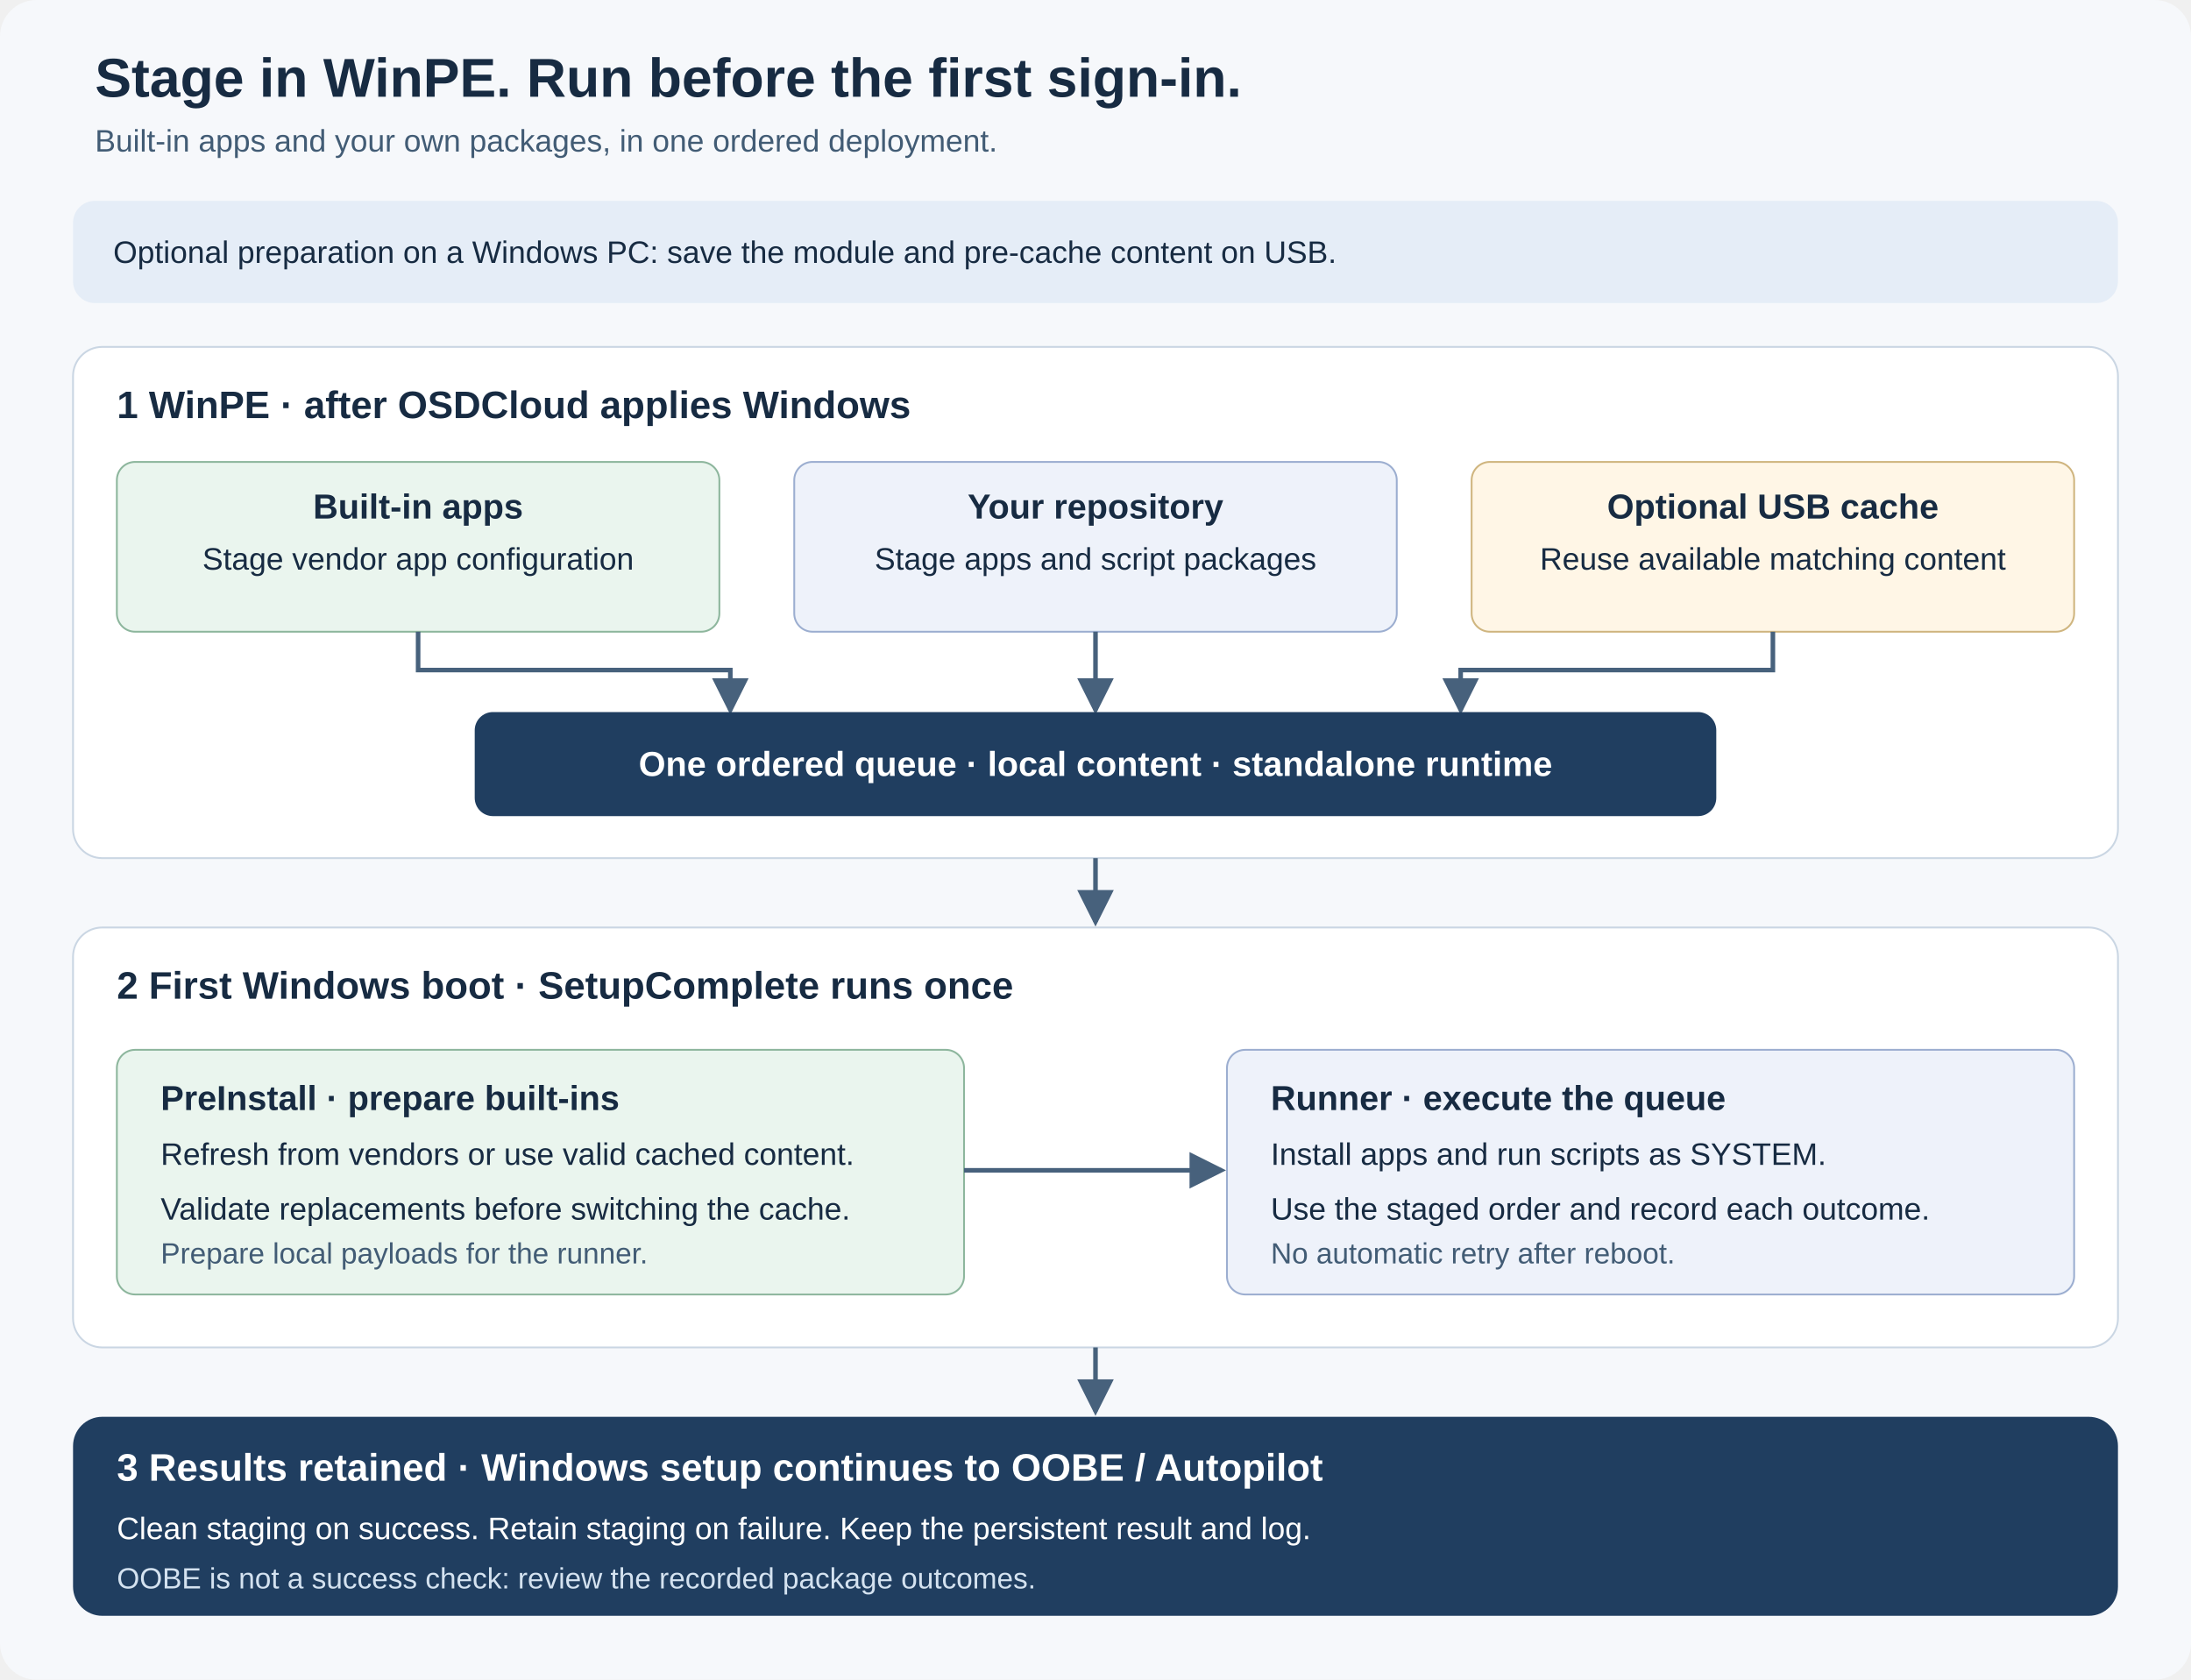
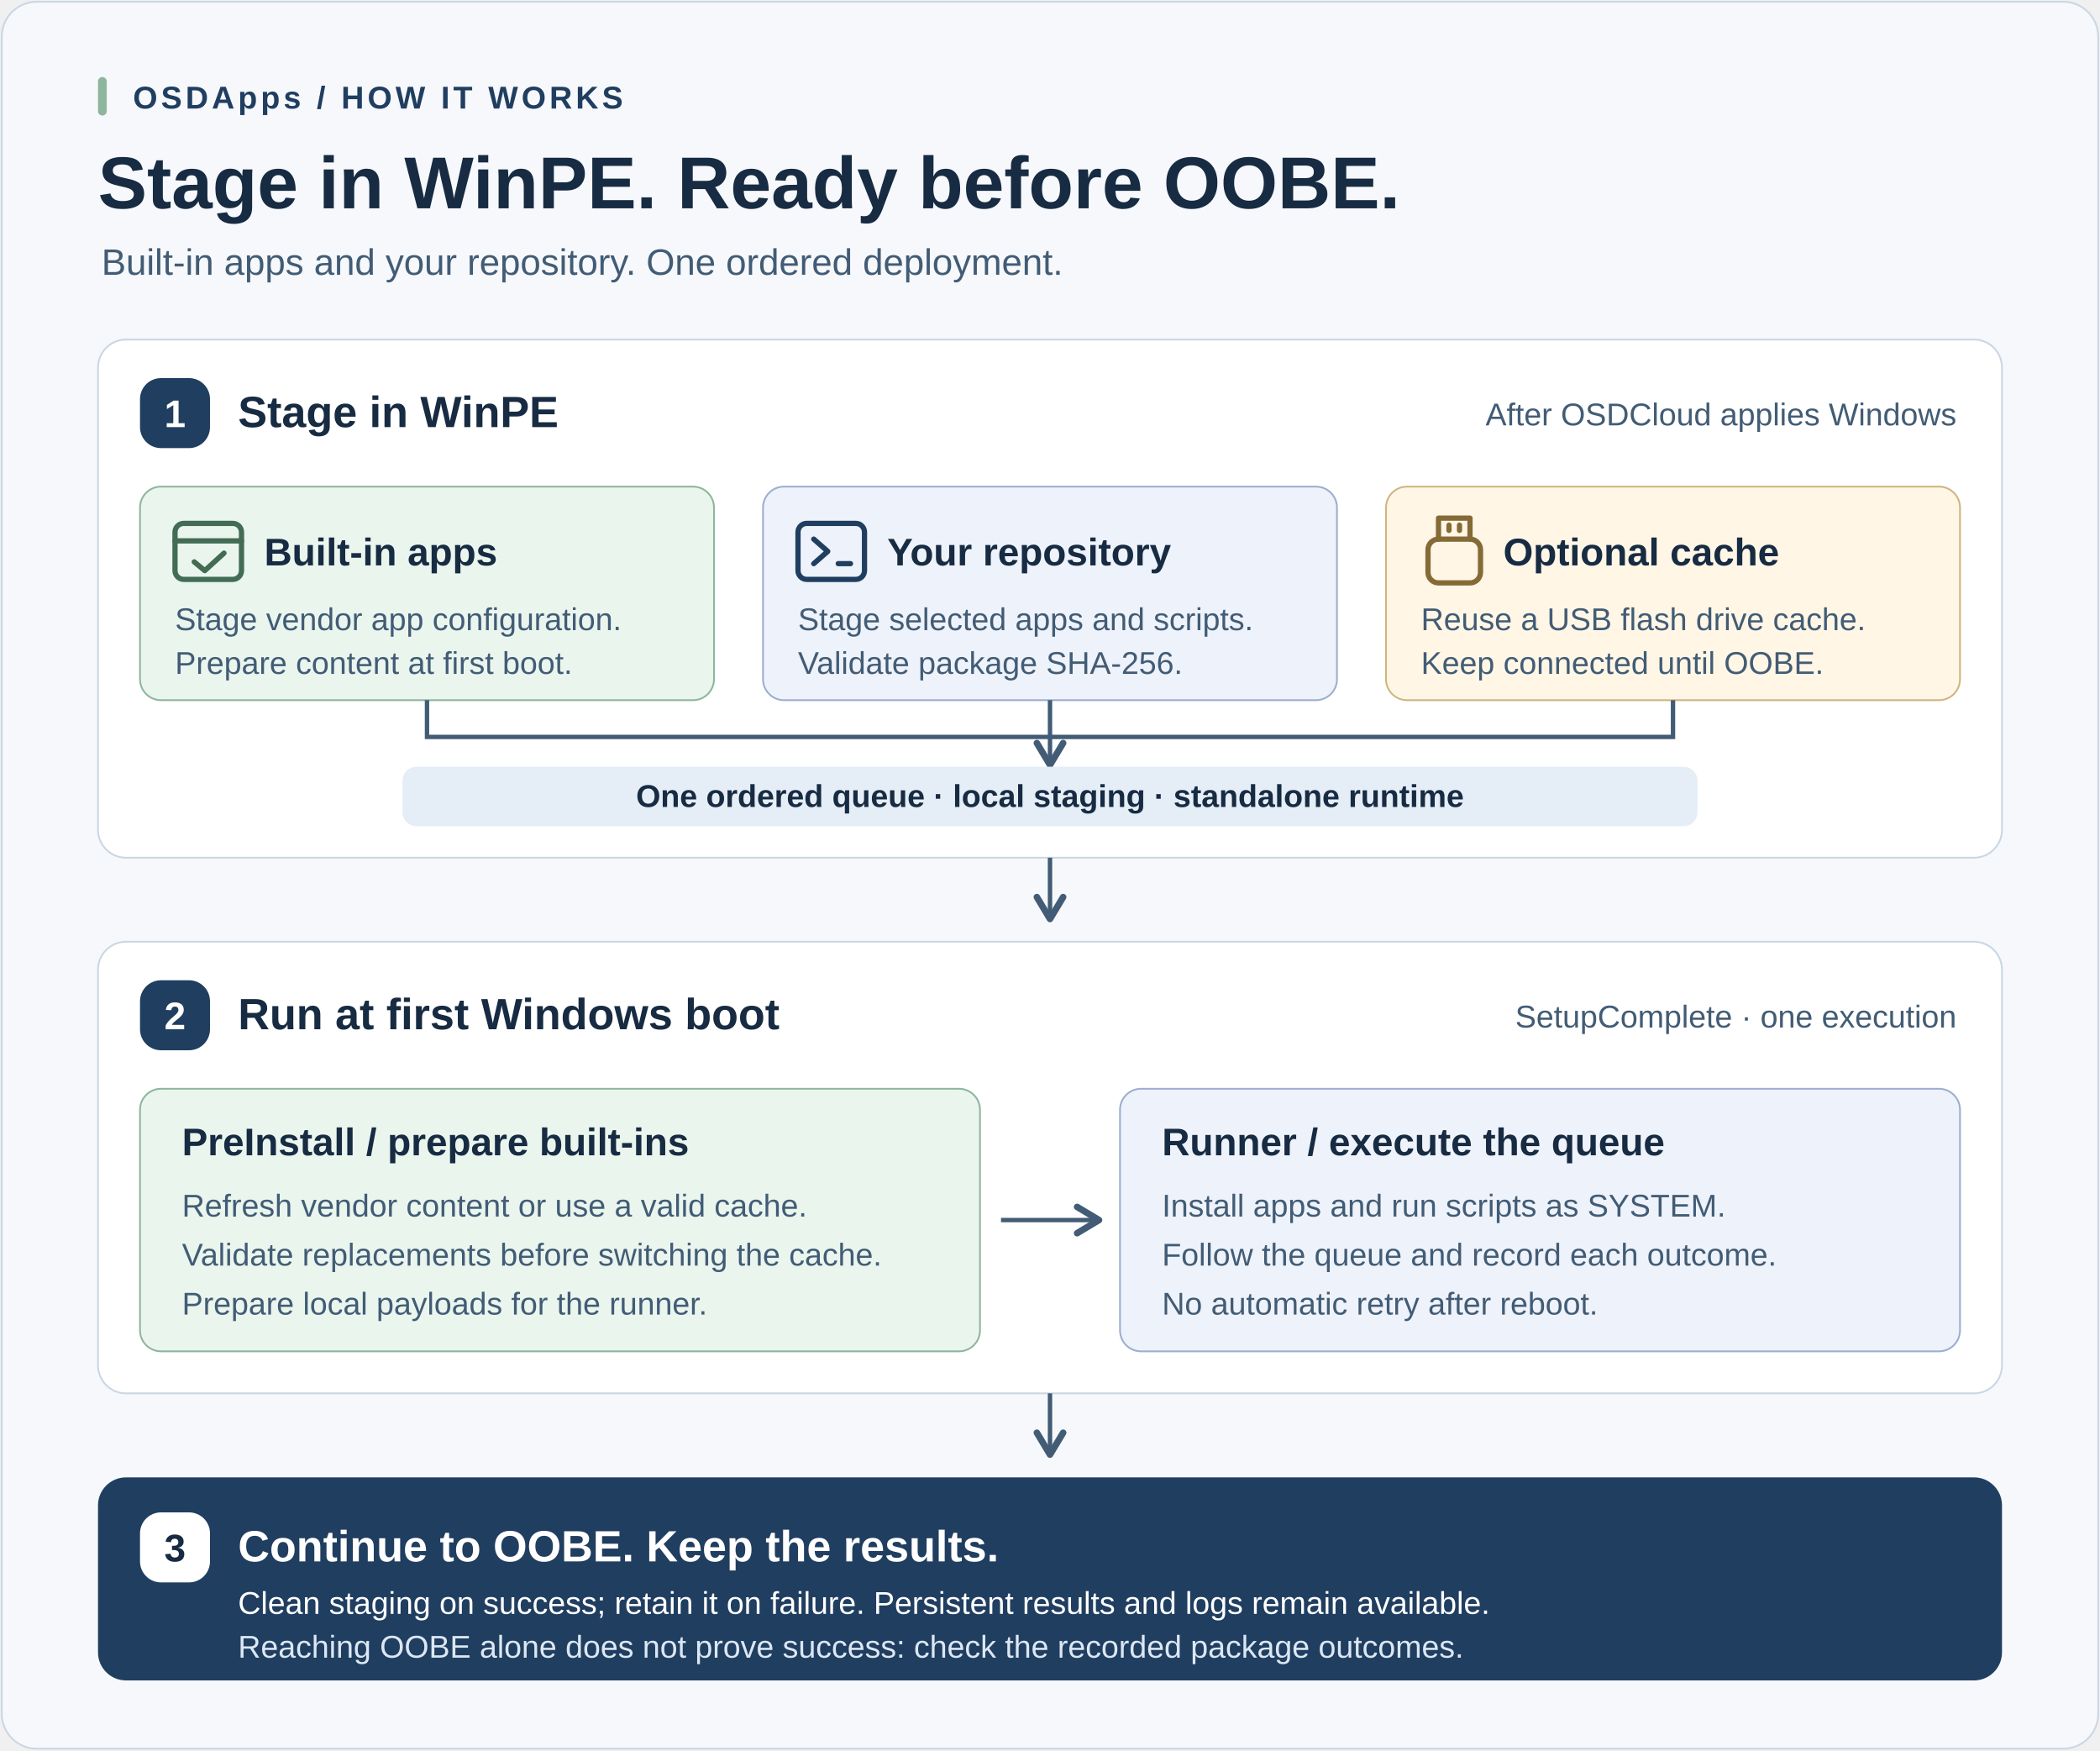
- <svg xmlns="http://www.w3.org/2000/svg" width="1200" height="920" viewBox="0 0 1200 920" role="img" aria-labelledby="title desc">
+ <svg xmlns="http://www.w3.org/2000/svg" width="1200" height="1000" viewBox="0 0 1200 1000" role="img" aria-labelledby="title desc">
  <defs>
-     <marker id="arrow" markerWidth="8" markerHeight="8" refX="7" refY="4" orient="auto">
-       <path d="M0 0 L8 4 L0 8 Z" fill="#47617c" />
+     <marker id="arrow" markerWidth="8" markerHeight="8" refX="6" refY="4" orient="auto">
+       <path d="M1 1 L6 4 L1 7" fill="none" stroke="#425c75" stroke-width="1.5" stroke-linecap="round" stroke-linejoin="round" />
    </marker>
  </defs>
  <style>
-     text{font-family:Segoe UI,Arial,sans-serif;fill:#172b42}
-     .title{font-size:30px;font-weight:700}
-     .sub{font-size:17px;fill:#425c75}
-     .phase{font-size:21px;font-weight:700}
-     .label{font-size:19px;font-weight:700}
-     .body{font-size:17px}
-     .note{font-size:16px;fill:#425c75}
-     .line{stroke:#47617c;stroke-width:2.5;fill:none;marker-end:url(#arrow)}
+     text { font-family: 'Segoe UI', Arial, sans-serif; fill: #172b42; }
+     .brand { font-size: 18px; font-weight: 700; fill: #203e60; letter-spacing: 2px; }
+     .headline { font-size: 42px; font-weight: 700; }
+     .heading { font-size: 25px; font-weight: 700; }
+     .label { font-size: 22px; font-weight: 600; }
+     .body { font-size: 21px; fill: #425c75; }
+     .small { font-size: 18px; fill: #425c75; }
+     .icon { fill: none; stroke-width: 3; stroke-linecap: round; stroke-linejoin: round; }
+     .arrow { fill: none; stroke: #425c75; stroke-width: 2.5; marker-end: url(#arrow); }
+     .white { fill: #fff; }
  </style>
-   <rect width="1200" height="920" rx="20" fill="#f6f8fb" />
-   <text x="52" y="53" class="title">Stage in WinPE. Run before the first sign-in.</text>
-   <text x="52" y="83" class="sub">Built-in apps and your own packages, in one ordered deployment.</text>
-   <rect x="40" y="110" width="1120" height="56" rx="12" fill="#e5edf7" />
-   <text x="62" y="144" class="body">Optional preparation on a Windows PC: save the module and pre-cache content on USB.</text>
-   <rect x="40" y="190" width="1120" height="280" rx="16" fill="#fff" stroke="#cad6e3" />
-   <text x="64" y="229" class="phase">1   WinPE · after OSDCloud applies Windows</text>
-   <rect x="64" y="253" width="330" height="93" rx="10" fill="#eaf5ee" stroke="#8db69d" />
-   <text x="229" y="284" text-anchor="middle" class="label">Built-in apps</text>
-   <text x="229" y="312" text-anchor="middle" class="body">Stage vendor app configuration</text>
-   <rect x="435" y="253" width="330" height="93" rx="10" fill="#eef2fa" stroke="#9caed0" />
-   <text x="600" y="284" text-anchor="middle" class="label">Your repository</text>
-   <text x="600" y="312" text-anchor="middle" class="body">Stage apps and script packages</text>
-   <rect x="806" y="253" width="330" height="93" rx="10" fill="#fff6e6" stroke="#cfb57f" />
-   <text x="971" y="284" text-anchor="middle" class="label">Optional USB cache</text>
-   <text x="971" y="312" text-anchor="middle" class="body">Reuse available matching content</text>
-   <path d="M229 346 V367 H400 V389" class="line" />
-   <path d="M600 346 V389" class="line" />
-   <path d="M971 346 V367 H800 V389" class="line" />
-   <rect x="260" y="390" width="680" height="57" rx="10" fill="#203e60" />
-   <text x="600" y="425" text-anchor="middle" style="font-size:19px;font-weight:600;fill:#fff">One ordered queue · local content · standalone runtime</text>
-   <path d="M600 470 V505" class="line" />
-   <rect x="40" y="508" width="1120" height="230" rx="16" fill="#fff" stroke="#cad6e3" />
-   <text x="64" y="547" class="phase">2   First Windows boot · SetupComplete runs once</text>
-   <rect x="64" y="575" width="464" height="134" rx="10" fill="#eaf5ee" stroke="#8db69d" />
-   <text x="88" y="608" class="label">PreInstall · prepare built-ins</text>
-   <text x="88" y="638" class="body">Refresh from vendors or use valid cached content.</text>
-   <text x="88" y="668" class="body">Validate replacements before switching the cache.</text>
-   <text x="88" y="692" class="note">Prepare local payloads for the runner.</text>
-   <path d="M528 641 H669" class="line" />
-   <rect x="672" y="575" width="464" height="134" rx="10" fill="#eef2fa" stroke="#9caed0" />
-   <text x="696" y="608" class="label">Runner · execute the queue</text>
-   <text x="696" y="638" class="body">Install apps and run scripts as SYSTEM.</text>
-   <text x="696" y="668" class="body">Use the staged order and record each outcome.</text>
-   <text x="696" y="692" class="note">No automatic retry after reboot.</text>
-   <path d="M600 738 V773" class="line" />
-   <rect x="40" y="776" width="1120" height="109" rx="16" fill="#203e60" />
-   <text x="64" y="811" style="font-size:21px;font-weight:700;fill:#fff">3   Results retained · Windows setup continues to OOBE / Autopilot</text>
-   <text x="64" y="843" style="font-size:17px;fill:#fff">Clean staging on success. Retain staging on failure. Keep the persistent result and log.</text>
-   <text x="64" y="870" style="font-size:16px;fill:#d4e2f0">OOBE is not a success check: review the recorded package outcomes.</text>
+   <rect x="1" y="1" width="1198" height="998" rx="20" fill="#f6f8fb" stroke="#cad6e3" />
+   <rect x="56" y="44" width="5" height="22" rx="2.5" fill="#8db69d" />
+   <text x="76" y="62" class="brand">OSDApps / HOW IT WORKS</text>
+   <text x="56" y="119" class="headline">Stage in WinPE. Ready before OOBE.</text>
+   <text x="58" y="157" class="body">Built-in apps and your repository. One ordered deployment.</text>
+   <rect x="56" y="194" width="1088" height="296" rx="16" fill="#fff" stroke="#cad6e3" />
+   <rect x="80" y="216" width="40" height="40" rx="12" fill="#203e60" />
+   <text x="100" y="244" text-anchor="middle" class="label white">1</text>
+   <text x="136" y="244" class="heading">Stage in WinPE</text>
+   <text x="1118" y="243" text-anchor="end" class="small">After OSDCloud applies Windows</text>
+   <rect x="80" y="278" width="328" height="122" rx="12" fill="#eaf5ee" stroke="#8db69d" />
+   <g class="icon" stroke="#426c53" transform="translate(100 299)">
+     <rect width="38" height="32" rx="5" />
+     <path d="M0 10 H38 M11 22 L17 27 L28 17" />
+   </g>
+   <text x="151" y="323" class="label">Built-in apps</text>
+   <text x="100" y="360" class="small">Stage vendor app configuration.</text>
+   <text x="100" y="385" class="small">Prepare content at first boot.</text>
+   <rect x="436" y="278" width="328" height="122" rx="12" fill="#eef2fa" stroke="#9caed0" />
+   <g class="icon" stroke="#203e60" transform="translate(456 299)">
+     <rect width="38" height="32" rx="5" />
+     <path d="M9 9 L17 16 L9 23 M23 23 H30" />
+   </g>
+   <text x="507" y="323" class="label">Your repository</text>
+   <text x="456" y="360" class="small">Stage selected apps and scripts.</text>
+   <text x="456" y="385" class="small">Validate package SHA-256.</text>
+   <rect x="792" y="278" width="328" height="122" rx="12" fill="#fff6e6" stroke="#cfb57f" />
+   <g class="icon" stroke="#856a36" transform="translate(816 296)">
+     <path d="M6 12 V0 H24 V12 M12 4 V7 M18 4 V7" />
+     <rect y="12" width="30" height="25" rx="6" />
+   </g>
+   <text x="859" y="323" class="label">Optional cache</text>
+   <text x="812" y="360" class="small">Reuse a USB flash drive cache.</text>
+   <text x="812" y="385" class="small">Keep connected until OOBE.</text>
+   <path d="M244 400 V421 H600 M956 400 V421 H600 M600 400 V437" class="arrow" />
+   <rect x="230" y="438" width="740" height="34" rx="8" fill="#e5edf7" />
+   <text x="600" y="461" text-anchor="middle" font-size="18" font-weight="600">One ordered queue · local staging · standalone runtime</text>
+   <path d="M600 490 V525" class="arrow" />
+   <rect x="56" y="538" width="1088" height="258" rx="16" fill="#fff" stroke="#cad6e3" />
+   <rect x="80" y="560" width="40" height="40" rx="12" fill="#203e60" />
+   <text x="100" y="588" text-anchor="middle" class="label white">2</text>
+   <text x="136" y="588" class="heading">Run at first Windows boot</text>
+   <text x="1118" y="587" text-anchor="end" class="small">SetupComplete · one execution</text>
+   <rect x="80" y="622" width="480" height="150" rx="12" fill="#eaf5ee" stroke="#8db69d" />
+   <text x="104" y="660" class="label">PreInstall / prepare built-ins</text>
+   <text x="104" y="695" class="small">Refresh vendor content or use a valid cache.</text>
+   <text x="104" y="723" class="small">Validate replacements before switching the cache.</text>
+   <text x="104" y="751" class="small">Prepare local payloads for the runner.</text>
+   <path d="M572 697 H628" class="arrow" />
+   <rect x="640" y="622" width="480" height="150" rx="12" fill="#eef2fa" stroke="#9caed0" />
+   <text x="664" y="660" class="label">Runner / execute the queue</text>
+   <text x="664" y="695" class="small">Install apps and run scripts as SYSTEM.</text>
+   <text x="664" y="723" class="small">Follow the queue and record each outcome.</text>
+   <text x="664" y="751" class="small">No automatic retry after reboot.</text>
+   <path d="M600 796 V831" class="arrow" />
+   <rect x="56" y="844" width="1088" height="116" rx="16" fill="#203e60" />
+   <rect x="80" y="864" width="40" height="40" rx="12" fill="#fff" />
+   <text x="100" y="892" text-anchor="middle" class="label">3</text>
+   <text x="136" y="892" class="heading white">Continue to OOBE. Keep the results.</text>
+   <text x="136" y="922" class="small" style="fill:#fff">Clean staging on success; retain it on failure. Persistent results and logs remain available.</text>
+   <text x="136" y="947" class="small" style="fill:#dce7f3">Reaching OOBE alone does not prove success: check the recorded package outcomes.</text>
</svg>
